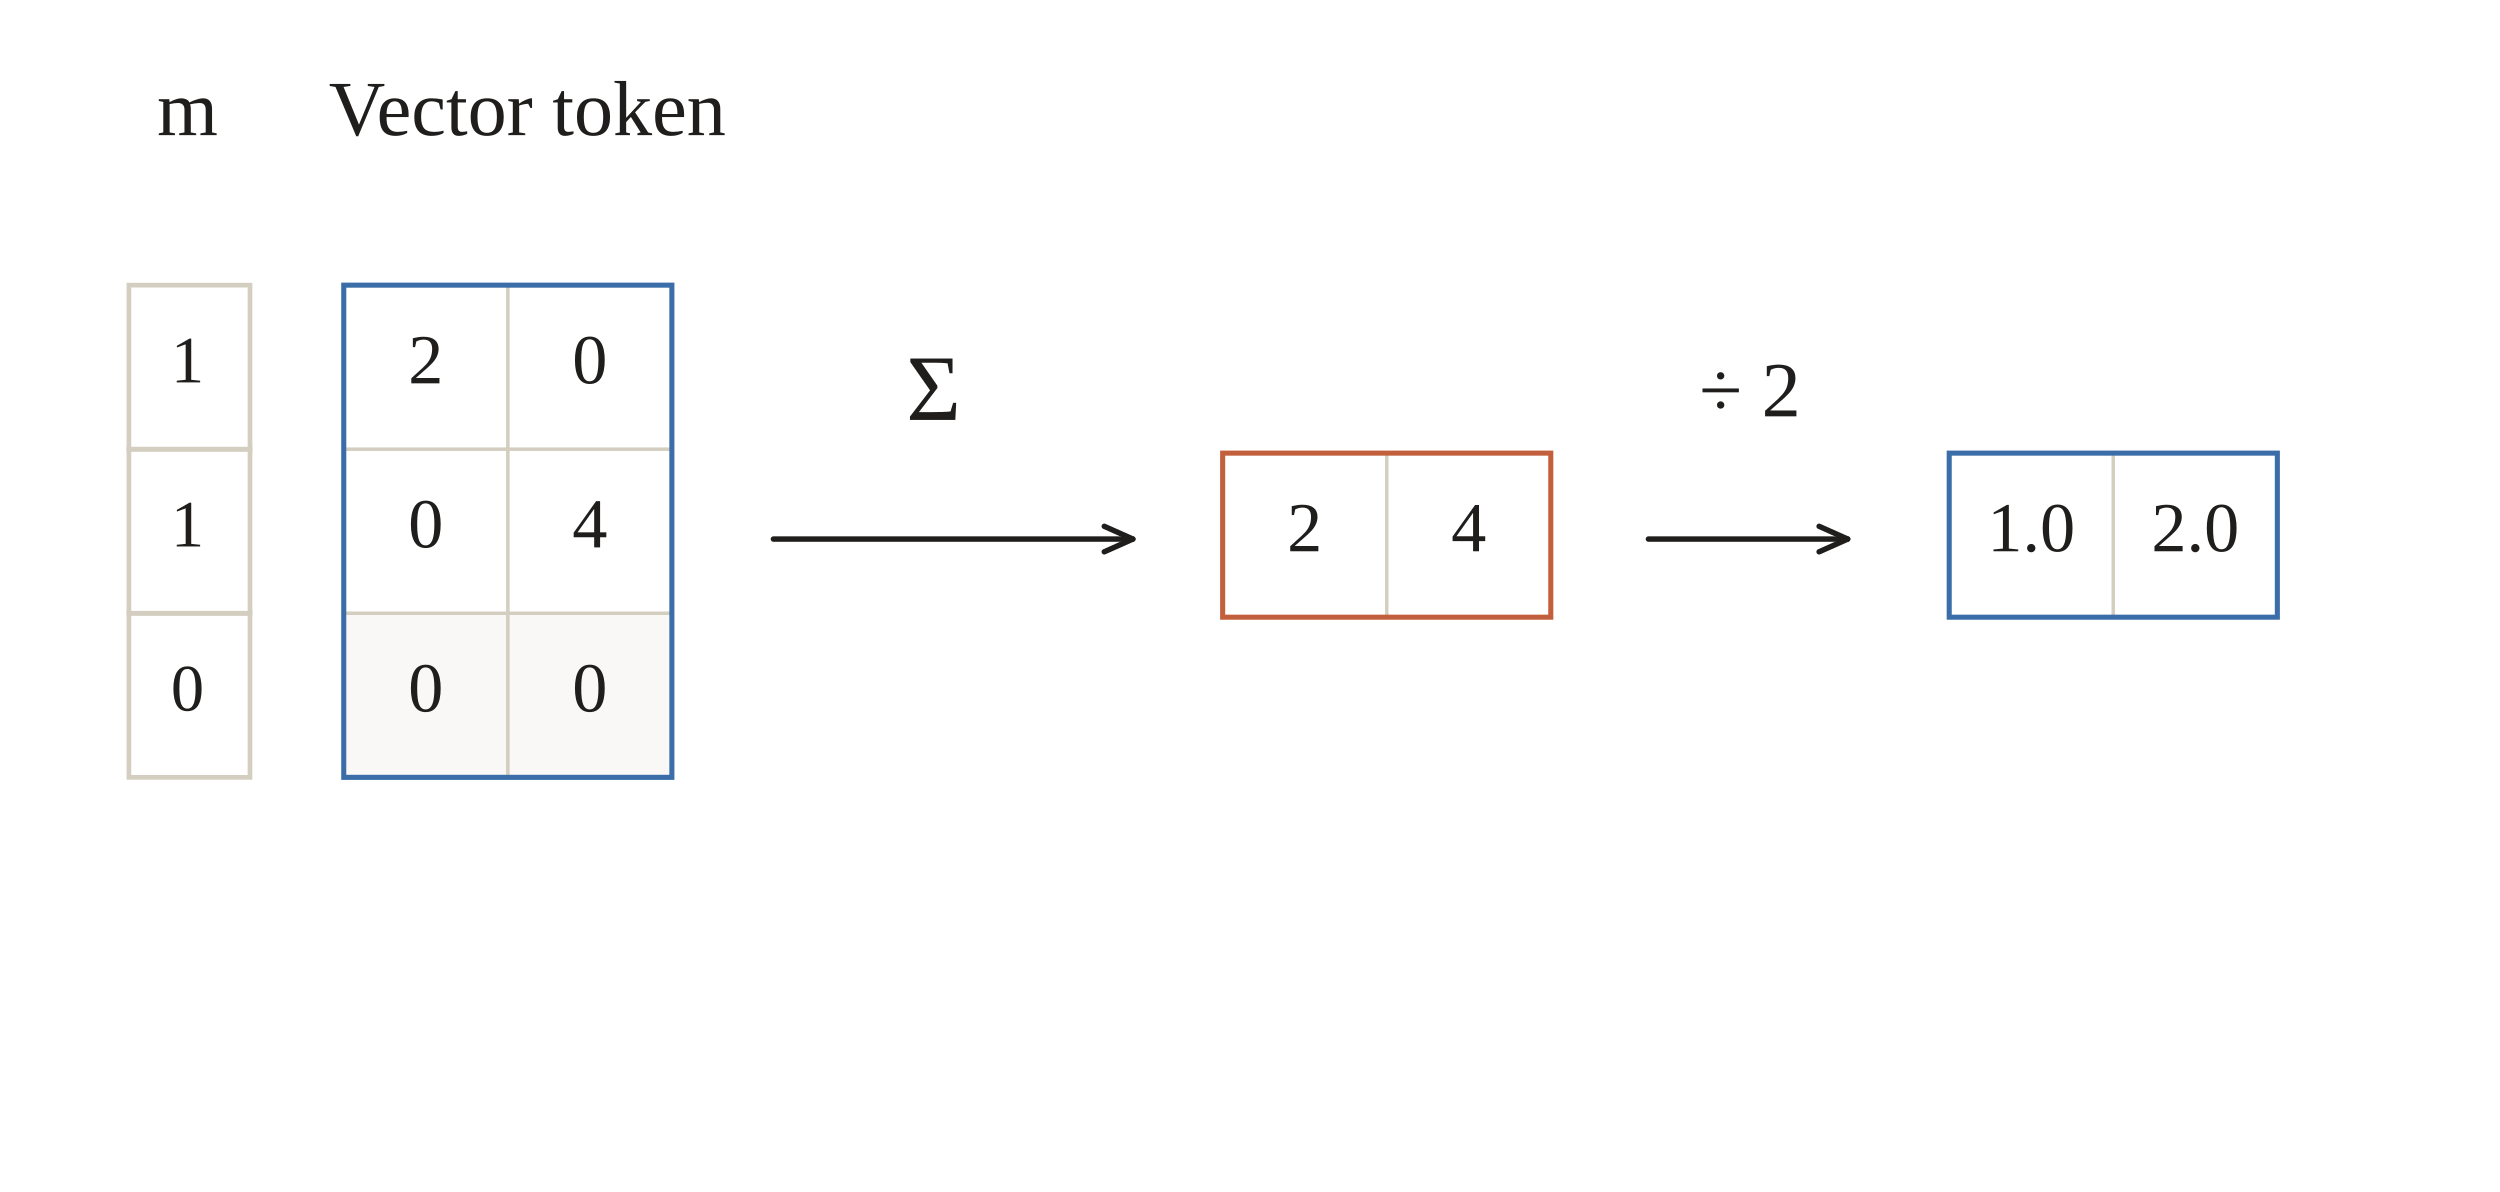
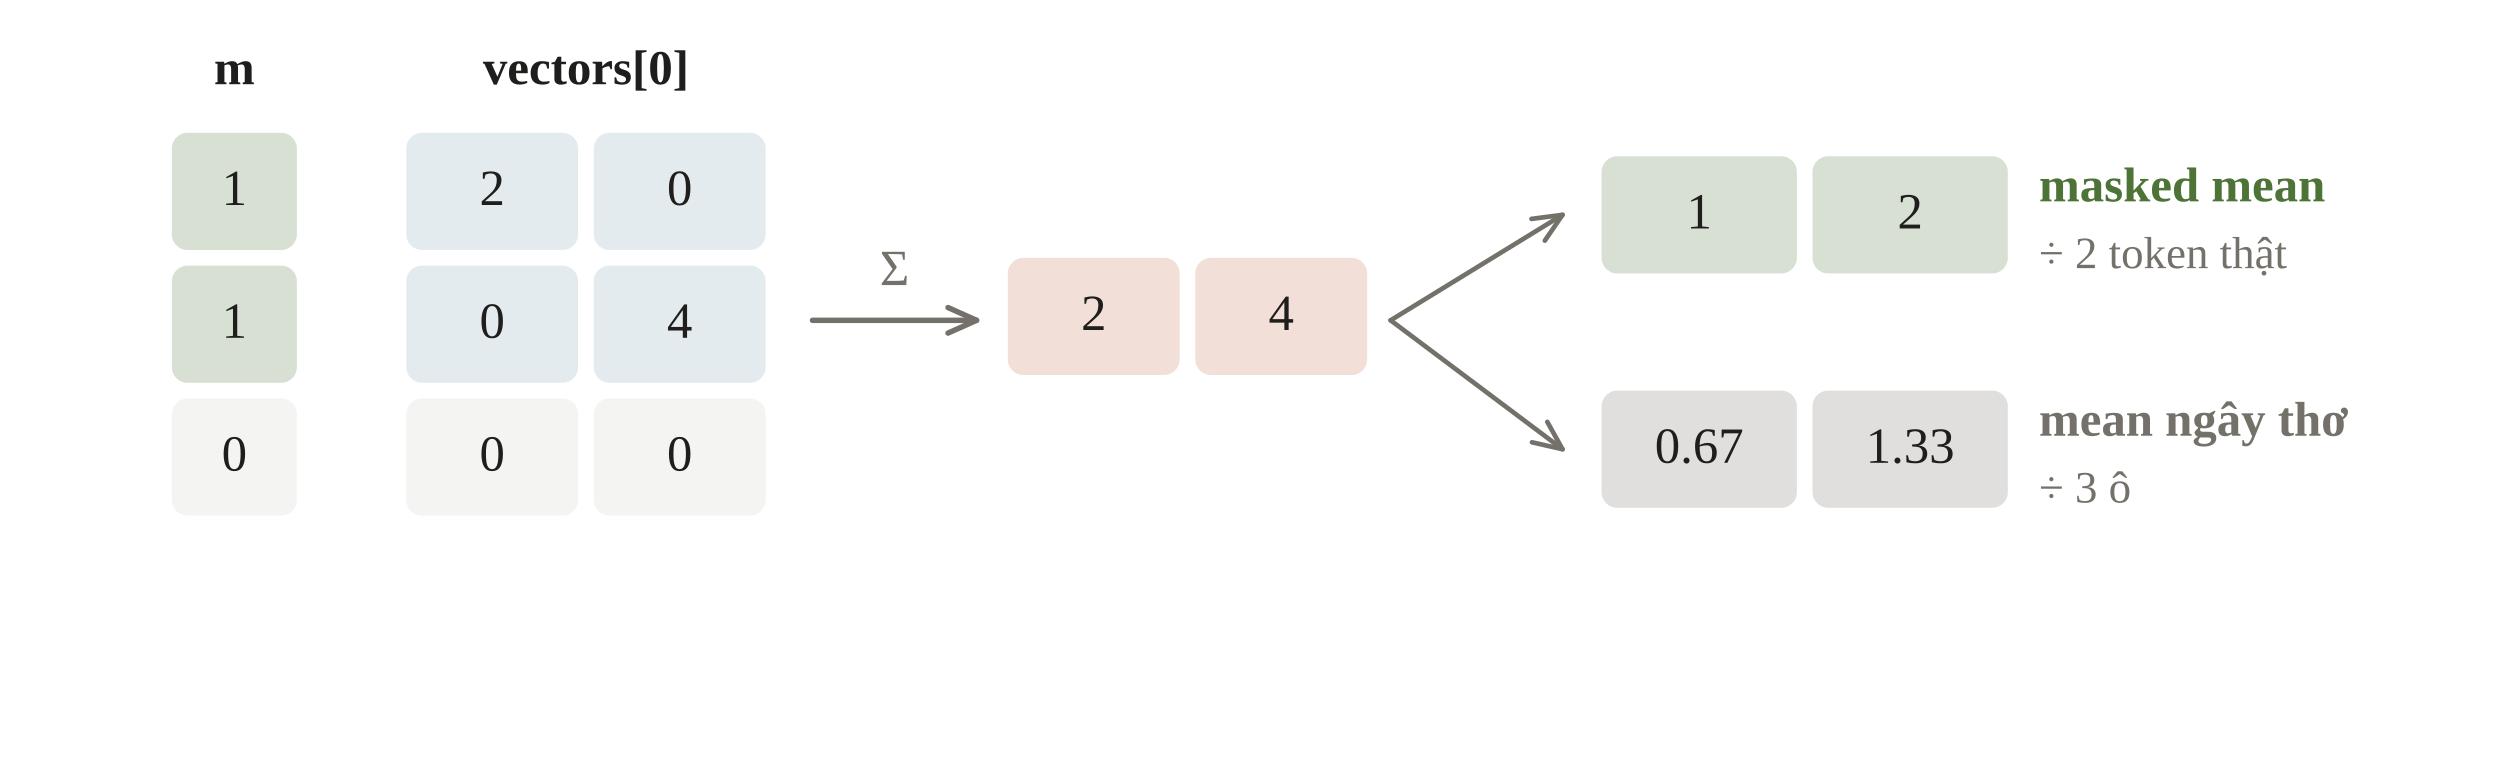
- <svg xmlns="http://www.w3.org/2000/svg" viewBox="0 0 640 305" width="640" role="img" aria-label="Mean pooling cộng và đếm chỉ những token được mask giữ lại." style="font-family:var(--serif, Lora, Georgia, serif);color:var(--text, #1f1e1c)">
-   <text x="135" y="30" fill="currentColor" text-anchor="middle" dominant-baseline="middle" font-size="20" font-weight="400">Vector token</text>
-   <rect x="88" y="73" width="42" height="42" rx="0" fill="none" fill-opacity="1" stroke="var(--line-strong, #d3cebf)" stroke-width="0.8" />
-   <text x="109" y="94" fill="currentColor" text-anchor="middle" dominant-baseline="middle" font-size="18" font-weight="400">2</text>
-   <rect x="130" y="73" width="42" height="42" rx="0" fill="none" fill-opacity="1" stroke="var(--line-strong, #d3cebf)" stroke-width="0.8" />
-   <text x="151" y="94" fill="currentColor" text-anchor="middle" dominant-baseline="middle" font-size="18" font-weight="400">0</text>
-   <rect x="88" y="115" width="42" height="42" rx="0" fill="none" fill-opacity="1" stroke="var(--line-strong, #d3cebf)" stroke-width="0.8" />
-   <text x="109" y="136" fill="currentColor" text-anchor="middle" dominant-baseline="middle" font-size="18" font-weight="400">0</text>
-   <rect x="130" y="115" width="42" height="42" rx="0" fill="none" fill-opacity="1" stroke="var(--line-strong, #d3cebf)" stroke-width="0.8" />
-   <text x="151" y="136" fill="currentColor" text-anchor="middle" dominant-baseline="middle" font-size="18" font-weight="400">4</text>
-   <rect x="88" y="157" width="42" height="42" rx="0" fill="var(--line-strong, #d3cebf)" fill-opacity="0.14" stroke="var(--line-strong, #d3cebf)" stroke-width="0.8" />
-   <text x="109" y="178" fill="currentColor" text-anchor="middle" dominant-baseline="middle" font-size="18" font-weight="400">0</text>
-   <rect x="130" y="157" width="42" height="42" rx="0" fill="var(--line-strong, #d3cebf)" fill-opacity="0.14" stroke="var(--line-strong, #d3cebf)" stroke-width="0.8" />
-   <text x="151" y="178" fill="currentColor" text-anchor="middle" dominant-baseline="middle" font-size="18" font-weight="400">0</text>
-   <rect x="88" y="73" width="84" height="126" rx="0" fill="none" fill-opacity="1" stroke="var(--t-n, #3b6ea8)" stroke-width="1.3" />
-   <rect x="33" y="73" width="31" height="42" rx="0" fill="none" fill-opacity="1" stroke="var(--line-strong, #d3cebf)" stroke-width="1.2" />
-   <text x="48" y="94" fill="currentColor" text-anchor="middle" dominant-baseline="middle" font-size="17" font-weight="400">1</text>
-   <rect x="33" y="115" width="31" height="42" rx="0" fill="none" fill-opacity="1" stroke="var(--line-strong, #d3cebf)" stroke-width="1.2" />
-   <text x="48" y="136" fill="currentColor" text-anchor="middle" dominant-baseline="middle" font-size="17" font-weight="400">1</text>
-   <rect x="33" y="157" width="31" height="42" rx="0" fill="none" fill-opacity="1" stroke="var(--line-strong, #d3cebf)" stroke-width="1.2" />
-   <text x="48" y="178" fill="currentColor" text-anchor="middle" dominant-baseline="middle" font-size="17" font-weight="400">0</text>
-   <text x="48" y="30" fill="currentColor" text-anchor="middle" dominant-baseline="middle" font-size="20" font-weight="400">m</text>
-   <path d="M 198,138 L 290,138" fill="none" stroke="currentColor" stroke-width="1.4" stroke-linecap="round" />
-   <path d="M 282.695,141.262 L 290,138 L 282.695,134.738" fill="none" stroke="currentColor" stroke-width="1.4" opacity="1" stroke-linecap="round" stroke-linejoin="round" />
-   <text x="239" y="102" fill="currentColor" text-anchor="middle" dominant-baseline="middle" font-size="24" font-weight="400">Σ</text>
-   <rect x="313" y="116" width="42" height="42" rx="0" fill="none" fill-opacity="1" stroke="var(--line-strong, #d3cebf)" stroke-width="0.8" />
-   <text x="334" y="137" fill="currentColor" text-anchor="middle" dominant-baseline="middle" font-size="18" font-weight="400">2</text>
-   <rect x="355" y="116" width="42" height="42" rx="0" fill="none" fill-opacity="1" stroke="var(--line-strong, #d3cebf)" stroke-width="0.8" />
-   <text x="376" y="137" fill="currentColor" text-anchor="middle" dominant-baseline="middle" font-size="18" font-weight="400">4</text>
-   <rect x="313" y="116" width="84" height="42" rx="0" fill="none" fill-opacity="1" stroke="var(--accent, #c2603e)" stroke-width="1.3" />
-   <path d="M 422,138 L 473,138" fill="none" stroke="currentColor" stroke-width="1.4" stroke-linecap="round" />
-   <path d="M 465.695,141.262 L 473,138 L 465.695,134.738" fill="none" stroke="currentColor" stroke-width="1.4" opacity="1" stroke-linecap="round" stroke-linejoin="round" />
-   <text x="448" y="102" fill="currentColor" text-anchor="middle" dominant-baseline="middle" font-size="20" font-weight="400">÷ 2</text>
-   <rect x="499" y="116" width="42" height="42" rx="0" fill="none" fill-opacity="1" stroke="var(--line-strong, #d3cebf)" stroke-width="0.8" />
-   <text x="520" y="137" fill="currentColor" text-anchor="middle" dominant-baseline="middle" font-size="18" font-weight="400">1.0</text>
-   <rect x="541" y="116" width="42" height="42" rx="0" fill="none" fill-opacity="1" stroke="var(--line-strong, #d3cebf)" stroke-width="0.8" />
-   <text x="562" y="137" fill="currentColor" text-anchor="middle" dominant-baseline="middle" font-size="18" font-weight="400">2.0</text>
-   <rect x="499" y="116" width="84" height="42" rx="0" fill="none" fill-opacity="1" stroke="var(--t-n, #3b6ea8)" stroke-width="1.3" />
+ <svg xmlns="http://www.w3.org/2000/svg" viewBox="0 0 640 200" width="640" role="img" aria-label="Chia cho 2 token thật ra (1, 2); chia cho cả 3 ô ra (0.67, 1.33)." style="font-family:var(--serif, Lora, Georgia, serif);color:var(--text, #1f1e1c)">
+   <text x="60" y="18" fill="currentColor" text-anchor="middle" dominant-baseline="middle" font-family="var(--sans, Inter, &quot;Segoe UI&quot;, sans-serif)" font-size="12.5" font-weight="600">m</text>
+   <rect x="44" y="34" width="32" height="30" rx="4" fill="var(--t-s, #4d7337)" fill-opacity="0.22" stroke="none" stroke-width="0" />
+   <text xml:space="preserve" style="font-variant-ligatures:none" x="60" y="49.5" fill="currentColor" text-anchor="middle" dominant-baseline="middle" font-family="var(--mono, &quot;JetBrains Mono&quot;, Consolas, monospace)" font-size="13" font-weight="400">1</text>
+   <rect x="44" y="68" width="32" height="30" rx="4" fill="var(--t-s, #4d7337)" fill-opacity="0.22" stroke="none" stroke-width="0" />
+   <text xml:space="preserve" style="font-variant-ligatures:none" x="60" y="83.5" fill="currentColor" text-anchor="middle" dominant-baseline="middle" font-family="var(--mono, &quot;JetBrains Mono&quot;, Consolas, monospace)" font-size="13" font-weight="400">1</text>
+   <rect x="44" y="102" width="32" height="30" rx="4" fill="var(--faint, #a19e94)" fill-opacity="0.12" stroke="none" stroke-width="0" />
+   <text xml:space="preserve" style="font-variant-ligatures:none" x="60" y="117.5" fill="currentColor" text-anchor="middle" dominant-baseline="middle" font-family="var(--mono, &quot;JetBrains Mono&quot;, Consolas, monospace)" font-size="13" font-weight="400">0</text>
+   <text x="150" y="18" fill="currentColor" text-anchor="middle" dominant-baseline="middle" font-family="var(--sans, Inter, &quot;Segoe UI&quot;, sans-serif)" font-size="12.5" font-weight="600">vectors[0]</text>
+   <rect x="104" y="34" width="44" height="30" rx="4" fill="var(--t-n, #2f6587)" fill-opacity="0.13" stroke="none" stroke-width="0" />
+   <text xml:space="preserve" style="font-variant-ligatures:none" x="126" y="49.5" fill="currentColor" text-anchor="middle" dominant-baseline="middle" font-family="var(--mono, &quot;JetBrains Mono&quot;, Consolas, monospace)" font-size="13" font-weight="400">2</text>
+   <rect x="152" y="34" width="44" height="30" rx="4" fill="var(--t-n, #2f6587)" fill-opacity="0.13" stroke="none" stroke-width="0" />
+   <text xml:space="preserve" style="font-variant-ligatures:none" x="174" y="49.5" fill="currentColor" text-anchor="middle" dominant-baseline="middle" font-family="var(--mono, &quot;JetBrains Mono&quot;, Consolas, monospace)" font-size="13" font-weight="400">0</text>
+   <rect x="104" y="68" width="44" height="30" rx="4" fill="var(--t-n, #2f6587)" fill-opacity="0.13" stroke="none" stroke-width="0" />
+   <text xml:space="preserve" style="font-variant-ligatures:none" x="126" y="83.5" fill="currentColor" text-anchor="middle" dominant-baseline="middle" font-family="var(--mono, &quot;JetBrains Mono&quot;, Consolas, monospace)" font-size="13" font-weight="400">0</text>
+   <rect x="152" y="68" width="44" height="30" rx="4" fill="var(--t-n, #2f6587)" fill-opacity="0.13" stroke="none" stroke-width="0" />
+   <text xml:space="preserve" style="font-variant-ligatures:none" x="174" y="83.5" fill="currentColor" text-anchor="middle" dominant-baseline="middle" font-family="var(--mono, &quot;JetBrains Mono&quot;, Consolas, monospace)" font-size="13" font-weight="400">4</text>
+   <rect x="104" y="102" width="44" height="30" rx="4" fill="var(--faint, #a19e94)" fill-opacity="0.12" stroke="none" stroke-width="0" />
+   <text xml:space="preserve" style="font-variant-ligatures:none" x="126" y="117.5" fill="currentColor" text-anchor="middle" dominant-baseline="middle" font-family="var(--mono, &quot;JetBrains Mono&quot;, Consolas, monospace)" font-size="13" font-weight="400">0</text>
+   <rect x="152" y="102" width="44" height="30" rx="4" fill="var(--faint, #a19e94)" fill-opacity="0.12" stroke="none" stroke-width="0" />
+   <text xml:space="preserve" style="font-variant-ligatures:none" x="174" y="117.5" fill="currentColor" text-anchor="middle" dominant-baseline="middle" font-family="var(--mono, &quot;JetBrains Mono&quot;, Consolas, monospace)" font-size="13" font-weight="400">0</text>
+   <path d="M 208,82 L 250,82" fill="none" stroke="var(--muted, #73716a)" stroke-width="1.4" stroke-linecap="round" />
+   <path d="M 242.695,85.262 L 250,82 L 242.695,78.738" fill="none" stroke="var(--muted, #73716a)" stroke-width="1.4" opacity="1" stroke-linecap="round" stroke-linejoin="round" />
+   <text xml:space="preserve" style="font-variant-ligatures:none" x="229" y="70" fill="var(--muted, #73716a)" text-anchor="middle" dominant-baseline="middle" font-family="var(--mono, &quot;JetBrains Mono&quot;, Consolas, monospace)" font-size="13" font-weight="400">Σ</text>
+   <rect x="258" y="66" width="44" height="30" rx="4" fill="var(--accent, #c2603e)" fill-opacity="0.2" stroke="none" stroke-width="0" />
+   <text xml:space="preserve" style="font-variant-ligatures:none" x="280" y="81.5" fill="currentColor" text-anchor="middle" dominant-baseline="middle" font-family="var(--mono, &quot;JetBrains Mono&quot;, Consolas, monospace)" font-size="13" font-weight="400">2</text>
+   <rect x="306" y="66" width="44" height="30" rx="4" fill="var(--accent, #c2603e)" fill-opacity="0.2" stroke="none" stroke-width="0" />
+   <text xml:space="preserve" style="font-variant-ligatures:none" x="328" y="81.5" fill="currentColor" text-anchor="middle" dominant-baseline="middle" font-family="var(--mono, &quot;JetBrains Mono&quot;, Consolas, monospace)" font-size="13" font-weight="400">4</text>
+   <path d="M 356,82 L 400,55" fill="none" stroke="var(--muted, #73716a)" stroke-width="1.2" stroke-linecap="round" />
+   <path d="M 395.48,61.601 L 400,55 L 392.068,56.04" fill="none" stroke="var(--muted, #73716a)" stroke-width="1.2" opacity="1" stroke-linecap="round" stroke-linejoin="round" />
+   <rect x="410" y="40" width="50" height="30" rx="4" fill="var(--t-s, #4d7337)" fill-opacity="0.22" stroke="none" stroke-width="0" />
+   <text xml:space="preserve" style="font-variant-ligatures:none" x="435" y="55.5" fill="currentColor" text-anchor="middle" dominant-baseline="middle" font-family="var(--mono, &quot;JetBrains Mono&quot;, Consolas, monospace)" font-size="13" font-weight="400">1</text>
+   <rect x="464" y="40" width="50" height="30" rx="4" fill="var(--t-s, #4d7337)" fill-opacity="0.22" stroke="none" stroke-width="0" />
+   <text xml:space="preserve" style="font-variant-ligatures:none" x="489" y="55.5" fill="currentColor" text-anchor="middle" dominant-baseline="middle" font-family="var(--mono, &quot;JetBrains Mono&quot;, Consolas, monospace)" font-size="13" font-weight="400">2</text>
+   <text x="522" y="48" fill="var(--t-s, #4d7337)" text-anchor="start" dominant-baseline="middle" font-family="var(--sans, Inter, &quot;Segoe UI&quot;, sans-serif)" font-size="12.5" font-weight="600">masked mean</text>
+   <text xml:space="preserve" style="font-variant-ligatures:none" x="522" y="66" fill="var(--muted, #73716a)" text-anchor="start" dominant-baseline="middle" font-family="var(--mono, &quot;JetBrains Mono&quot;, Consolas, monospace)" font-size="11.5" font-weight="400">÷ 2 token thật</text>
+   <path d="M 356,82 L 400,115" fill="none" stroke="var(--muted, #73716a)" stroke-width="1.2" stroke-linecap="round" />
+   <path d="M 392.199,113.227 L 400,115 L 396.113,108.008" fill="none" stroke="var(--muted, #73716a)" stroke-width="1.2" opacity="1" stroke-linecap="round" stroke-linejoin="round" />
+   <rect x="410" y="100" width="50" height="30" rx="4" fill="var(--muted, #73716a)" fill-opacity="0.22" stroke="none" stroke-width="0" />
+   <text xml:space="preserve" style="font-variant-ligatures:none" x="435" y="115.5" fill="currentColor" text-anchor="middle" dominant-baseline="middle" font-family="var(--mono, &quot;JetBrains Mono&quot;, Consolas, monospace)" font-size="13" font-weight="400">0.67</text>
+   <rect x="464" y="100" width="50" height="30" rx="4" fill="var(--muted, #73716a)" fill-opacity="0.22" stroke="none" stroke-width="0" />
+   <text xml:space="preserve" style="font-variant-ligatures:none" x="489" y="115.5" fill="currentColor" text-anchor="middle" dominant-baseline="middle" font-family="var(--mono, &quot;JetBrains Mono&quot;, Consolas, monospace)" font-size="13" font-weight="400">1.33</text>
+   <text x="522" y="108" fill="var(--muted, #73716a)" text-anchor="start" dominant-baseline="middle" font-family="var(--sans, Inter, &quot;Segoe UI&quot;, sans-serif)" font-size="12.5" font-weight="600">mean ngây thơ</text>
+   <text xml:space="preserve" style="font-variant-ligatures:none" x="522" y="126" fill="var(--muted, #73716a)" text-anchor="start" dominant-baseline="middle" font-family="var(--mono, &quot;JetBrains Mono&quot;, Consolas, monospace)" font-size="11.5" font-weight="400">÷ 3 ô</text>
</svg>
